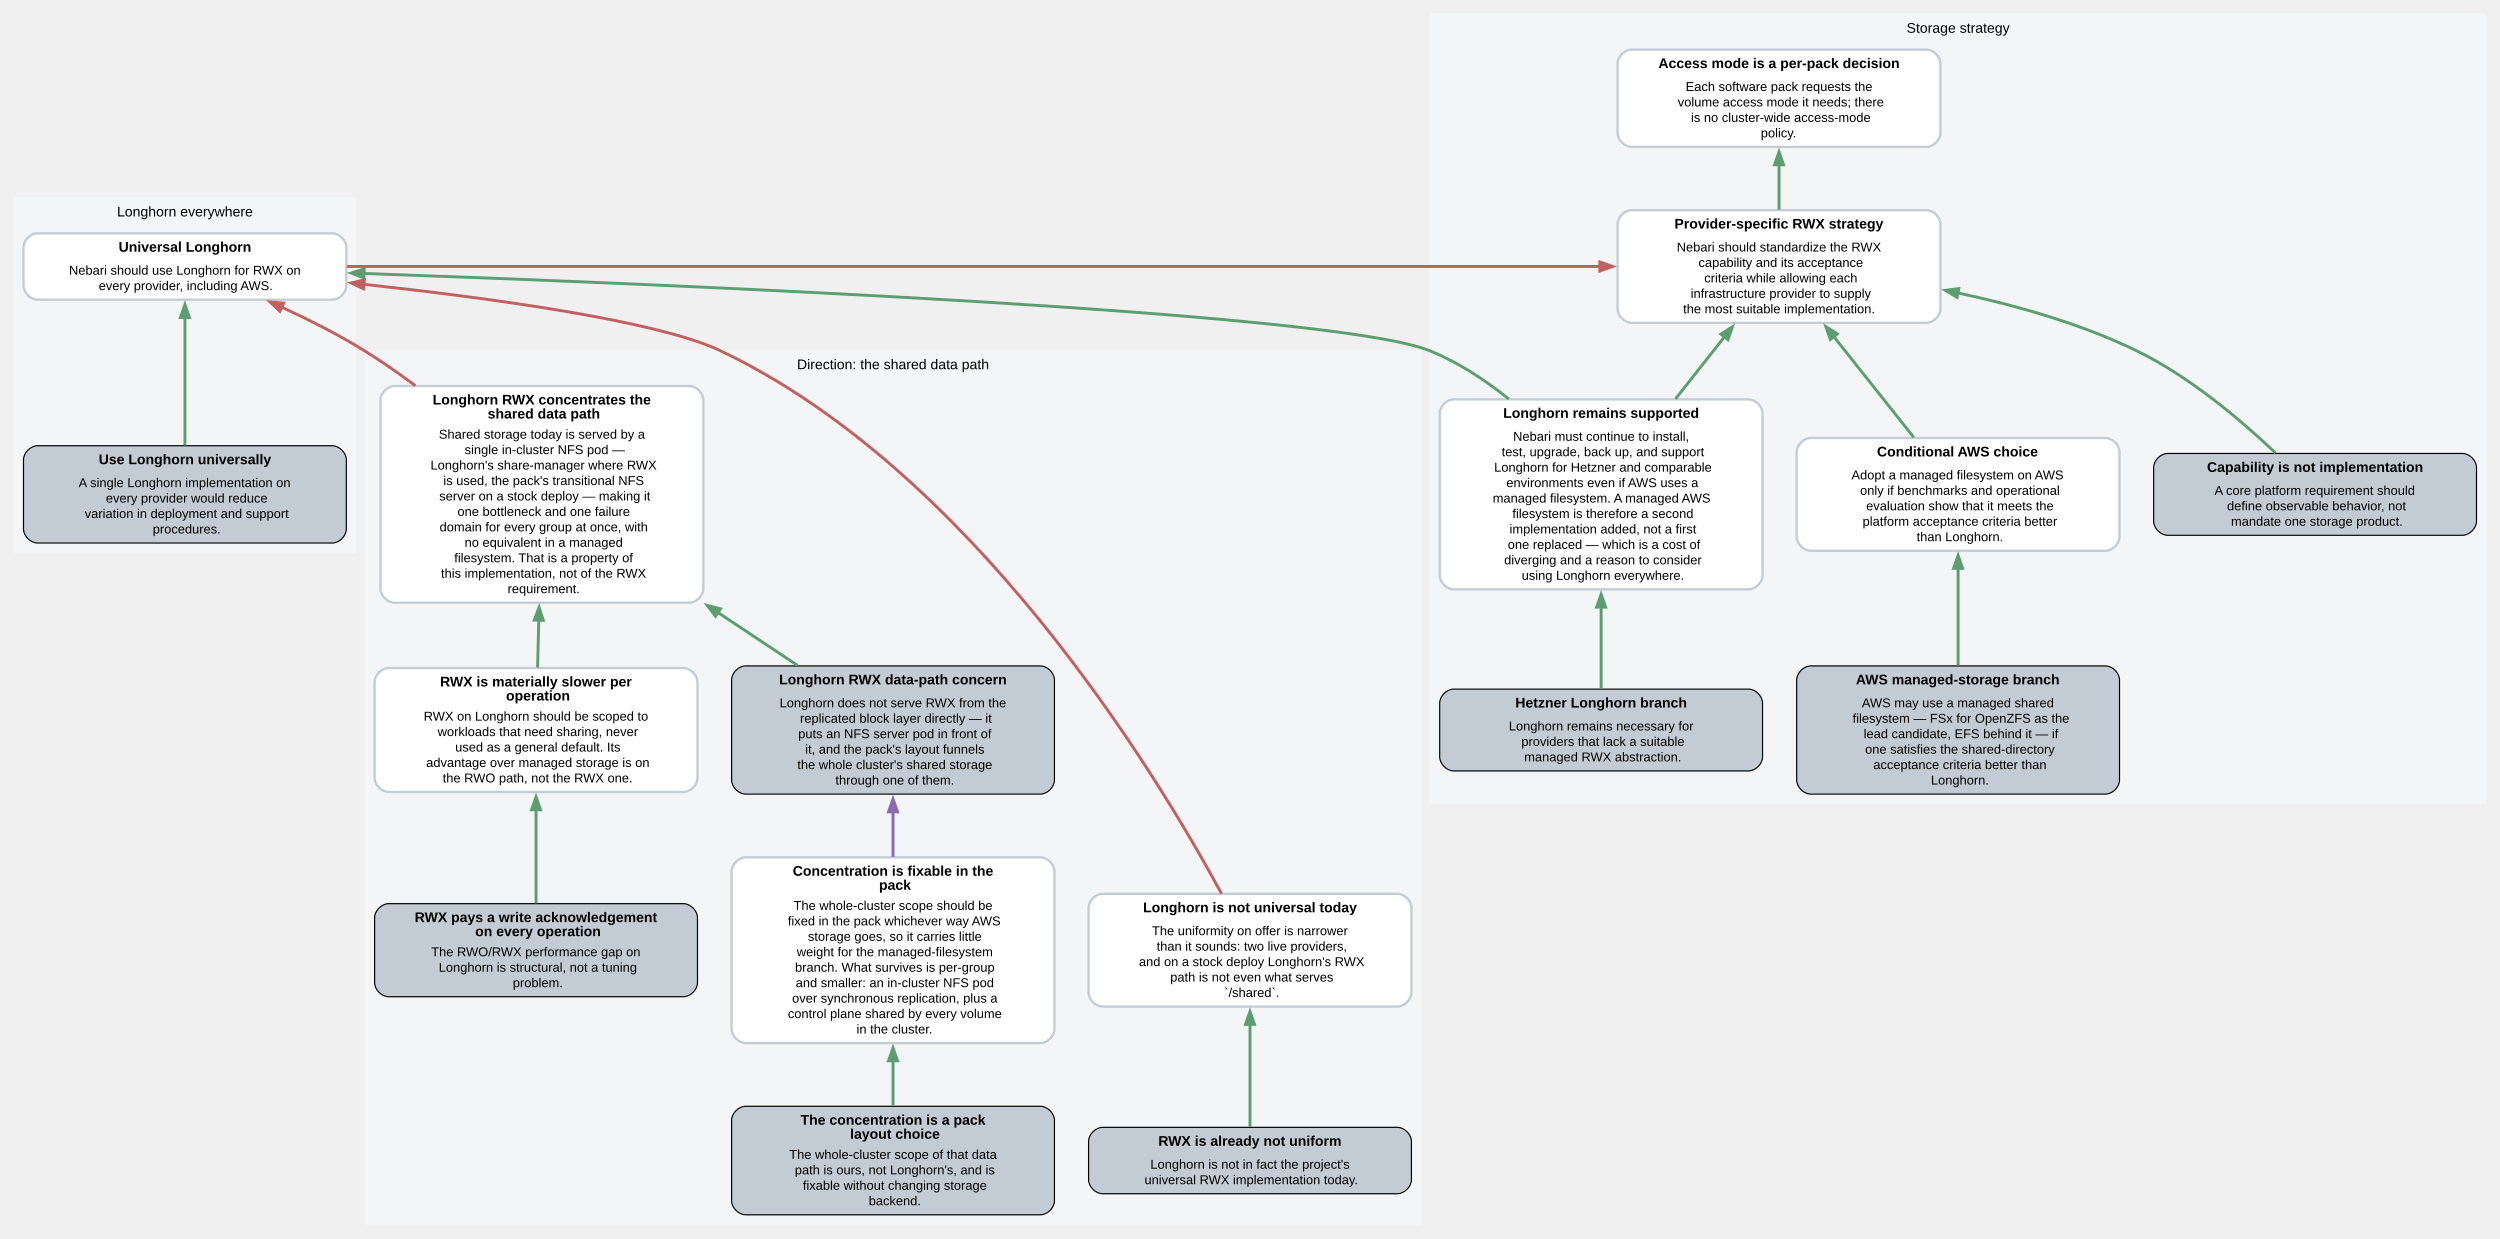
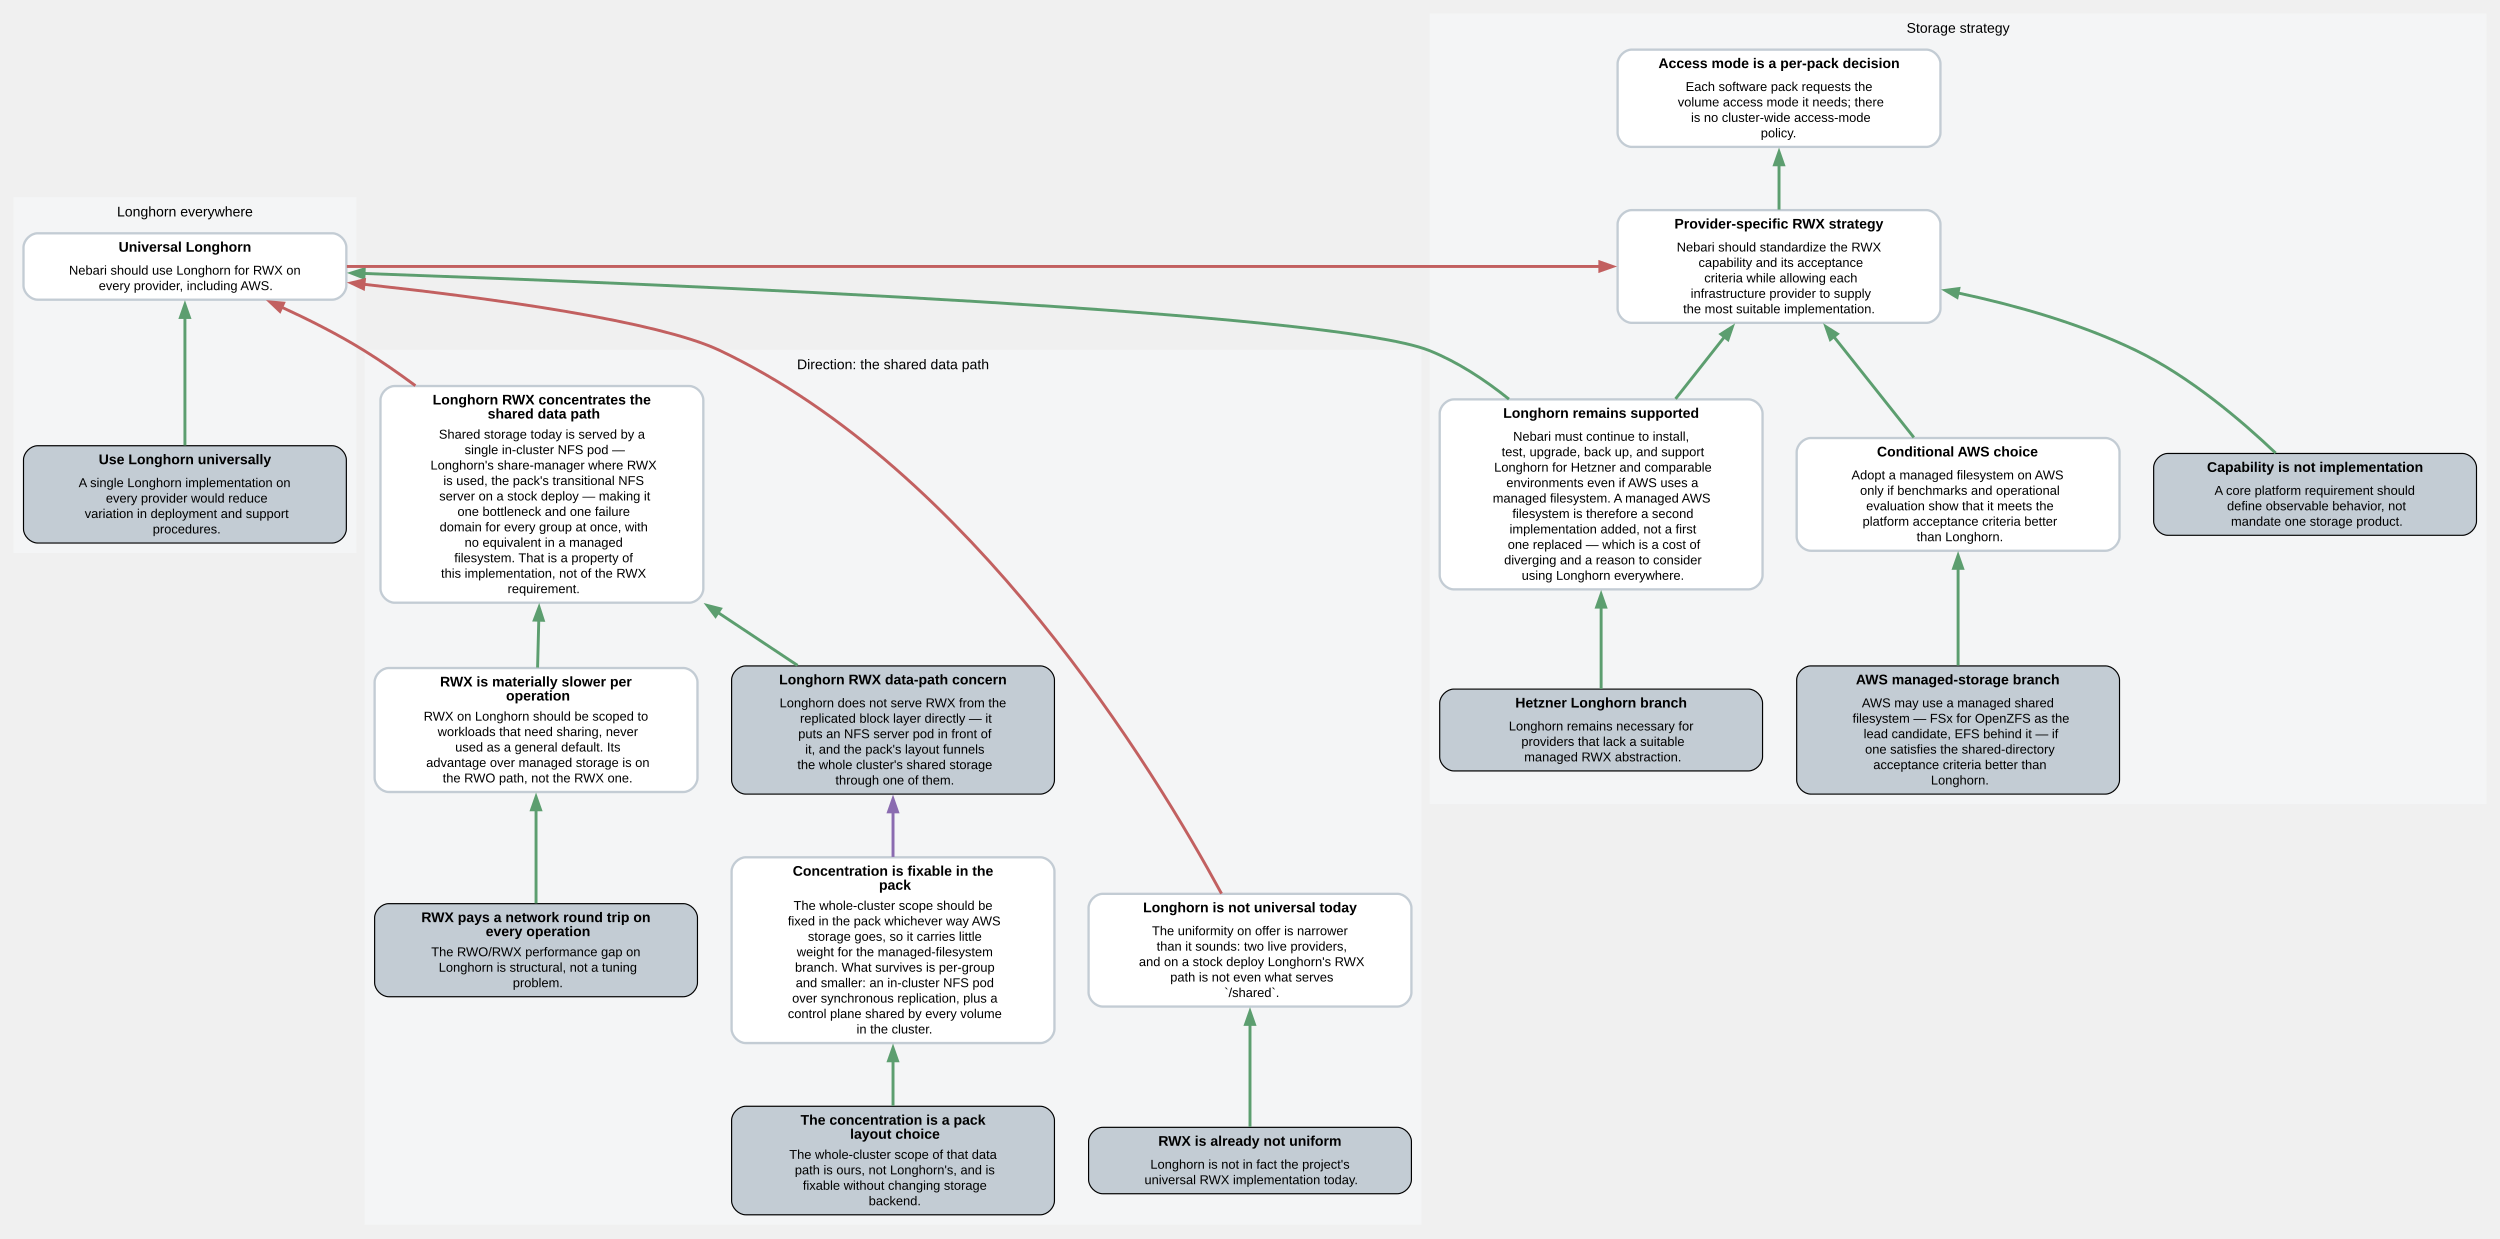
<svg xmlns="http://www.w3.org/2000/svg" xmlns:xlink="http://www.w3.org/1999/xlink" width="2136pt" height="1058pt" viewBox="0.00 0.00 2136.00 1058.00">
  <g id="graph0" class="graph" transform="scale(1 1) rotate(0) translate(4 1053.92)">
    <g id="clust1" class="cluster">
      <polygon fill="#f4f5f6" stroke="#f4f5f6" points="1218,-367.44 1218,-1041.92 2120,-1041.92 2120,-367.44 1218,-367.44" />
      <text xml:space="preserve" text-anchor="start" x="1624.98" y="-1025.92" font-family="arial" font-size="12.00" fill="#000000">Storage strategy</text>
    </g>
    <g id="clust2" class="cluster">
      <polygon fill="#f4f5f6" stroke="#f4f5f6" points="8,-581.96 8,-885 300,-885 300,-581.96 8,-581.96" />
      <text xml:space="preserve" text-anchor="start" x="95.96" y="-869" font-family="arial" font-size="12.00" fill="#000000">Longhorn everywhere</text>
    </g>
    <g id="clust3" class="cluster">
      <polygon fill="#f4f5f6" stroke="#f4f5f6" points="308,-8 308,-754.48 1210,-754.48 1210,-8 308,-8" />
      <text xml:space="preserve" text-anchor="start" x="676.95" y="-738.48" font-family="arial" font-size="12.00" fill="#000000">Direction: the shared data path</text>
    </g>
    <g id="node1" class="node">
      <g id="a_node1">
        <a xlink:title="Each software pack requests the volume access mode it needs; there is no cluster-wide access-mode policy. ">
          <path fill="white" stroke="#c3ccd4" stroke-width="2" d="M1641.92,-1011.52C1641.92,-1011.52 1390.08,-1011.52 1390.08,-1011.52 1384.08,-1011.52 1378.08,-1005.52 1378.08,-999.52 1378.08,-999.52 1378.08,-940.4 1378.08,-940.4 1378.08,-934.4 1384.08,-928.4 1390.08,-928.4 1390.08,-928.4 1641.92,-928.4 1641.92,-928.4 1647.92,-928.4 1653.92,-934.4 1653.92,-940.4 1653.92,-940.4 1653.92,-999.52 1653.92,-999.52 1653.92,-1005.52 1647.92,-1011.52 1641.92,-1011.52" />
          <text xml:space="preserve" text-anchor="start" x="1412.95" y="-995.76" font-family="arial" font-weight="bold" font-size="12.00" fill="#000000">Access mode is a per-pack decision</text>
          <text xml:space="preserve" text-anchor="start" x="1436.21" y="-976.16" font-family="arial" font-size="11.00" fill="#000000">Each software pack requests the</text>
          <text xml:space="preserve" text-anchor="start" x="1426.43" y="-962.96" font-family="arial" font-size="11.00" fill="#000000"> volume access mode it needs; there</text>
          <text xml:space="preserve" text-anchor="start" x="1437.75" y="-949.76" font-family="arial" font-size="11.00" fill="#000000"> is no cluster-wide access-mode</text>
          <text xml:space="preserve" text-anchor="start" x="1497.35" y="-936.56" font-family="arial" font-size="11.00" fill="#000000"> policy. </text>
        </a>
      </g>
    </g>
    <g id="node2" class="node">
      <g id="a_node2">
        <a xlink:title="Nebari should standardize the RWX capability and its acceptance criteria while allowing each infrastructure provider to supply the most suitable implementation. ">
          <path fill="white" stroke="#c3ccd4" stroke-width="2" d="M1641.92,-874.4C1641.92,-874.4 1390.08,-874.4 1390.08,-874.4 1384.08,-874.4 1378.08,-868.4 1378.08,-862.4 1378.08,-862.4 1378.08,-790.08 1378.08,-790.08 1378.08,-784.08 1384.08,-778.08 1390.08,-778.08 1390.08,-778.08 1641.92,-778.08 1641.92,-778.08 1647.92,-778.08 1653.92,-784.08 1653.92,-790.08 1653.92,-790.08 1653.92,-862.4 1653.92,-862.4 1653.92,-868.4 1647.92,-874.4 1641.92,-874.4" />
          <text xml:space="preserve" text-anchor="start" x="1426.64" y="-858.64" font-family="arial" font-weight="bold" font-size="12.00" fill="#000000">Provider-specific RWX strategy</text>
          <text xml:space="preserve" text-anchor="start" x="1428.57" y="-839.04" font-family="arial" font-size="11.00" fill="#000000">Nebari should standardize the RWX</text>
          <text xml:space="preserve" text-anchor="start" x="1444.15" y="-825.84" font-family="arial" font-size="11.00" fill="#000000"> capability and its acceptance</text>
          <text xml:space="preserve" text-anchor="start" x="1449.05" y="-812.64" font-family="arial" font-size="11.00" fill="#000000"> criteria while allowing each</text>
          <text xml:space="preserve" text-anchor="start" x="1437.44" y="-799.44" font-family="arial" font-size="11.00" fill="#000000"> infrastructure provider to supply</text>
          <text xml:space="preserve" text-anchor="start" x="1431.01" y="-786.24" font-family="arial" font-size="11.00" fill="#000000"> the most suitable implementation. </text>
        </a>
      </g>
    </g>
    <g id="edge1" class="edge">
      <g id="a_edge1">
        <a xlink:title="support">
          <path fill="none" stroke="#5c9e6f" stroke-width="2.5" d="M1516,-874.82C1516,-887.19 1516,-900.63 1516,-913.37" />
          <polygon fill="#5c9e6f" stroke="#5c9e6f" stroke-width="2.5" points="1512.15,-913.12 1516,-924.12 1519.85,-913.12 1512.15,-913.12" />
        </a>
      </g>
    </g>
    <g id="node3" class="node">
      <g id="a_node3">
        <a xlink:title="Adopt a managed filesystem on AWS only if benchmarks and operational evaluation show that it meets the platform acceptance criteria better than Longhorn.">
          <path fill="white" stroke="#c3ccd4" stroke-width="2" d="M1794.92,-679.68C1794.92,-679.68 1543.08,-679.68 1543.08,-679.68 1537.08,-679.68 1531.08,-673.68 1531.08,-667.68 1531.08,-667.68 1531.08,-595.36 1531.08,-595.36 1531.08,-589.36 1537.08,-583.36 1543.08,-583.36 1543.08,-583.36 1794.92,-583.36 1794.92,-583.36 1800.92,-583.36 1806.92,-589.36 1806.92,-595.36 1806.92,-595.36 1806.92,-667.68 1806.92,-667.68 1806.92,-673.68 1800.92,-679.68 1794.92,-679.68" />
          <text xml:space="preserve" text-anchor="start" x="1599.67" y="-663.92" font-family="arial" font-weight="bold" font-size="12.00" fill="#000000">Conditional AWS choice</text>
          <text xml:space="preserve" text-anchor="start" x="1577.9" y="-644.32" font-family="arial" font-size="11.00" fill="#000000">Adopt a managed filesystem on AWS</text>
          <text xml:space="preserve" text-anchor="start" x="1582.17" y="-631.12" font-family="arial" font-size="11.00" fill="#000000"> only if benchmarks and operational</text>
          <text xml:space="preserve" text-anchor="start" x="1587.37" y="-617.92" font-family="arial" font-size="11.00" fill="#000000"> evaluation show that it meets the</text>
          <text xml:space="preserve" text-anchor="start" x="1584.32" y="-604.72" font-family="arial" font-size="11.00" fill="#000000"> platform acceptance criteria better</text>
          <text xml:space="preserve" text-anchor="start" x="1630.47" y="-591.52" font-family="arial" font-size="11.00" fill="#000000"> than Longhorn.</text>
        </a>
      </g>
    </g>
    <g id="edge2" class="edge">
      <g id="a_edge2">
        <a xlink:title="support">
          <path fill="none" stroke="#5c9e6f" stroke-width="2.5" d="M1631.18,-680.16C1610.51,-706.2 1584.72,-738.68 1562.79,-766.31" />
          <polygon fill="#5c9e6f" stroke="#5c9e6f" stroke-width="2.5" points="1559.83,-763.84 1556,-774.85 1565.86,-768.63 1559.83,-763.84" />
        </a>
      </g>
    </g>
    <g id="node4" class="node">
      <g id="a_node4">
        <a xlink:title="Nebari must continue to install, test, upgrade, back up, and support Longhorn for Hetzner and comparable environments even if AWS uses a managed filesystem. A managed AWS filesystem is therefore a second implementation added, not a first one replaced — which is a cost of diverging and a reason to consider using Longhorn everywhere.">
          <path fill="white" stroke="#c3ccd4" stroke-width="2" d="M1489.92,-712.68C1489.92,-712.68 1238.08,-712.68 1238.08,-712.68 1232.08,-712.68 1226.08,-706.68 1226.08,-700.68 1226.08,-700.68 1226.08,-562.36 1226.08,-562.36 1226.08,-556.36 1232.08,-550.36 1238.08,-550.36 1238.08,-550.36 1489.92,-550.36 1489.92,-550.36 1495.92,-550.36 1501.92,-556.36 1501.92,-562.36 1501.92,-562.36 1501.92,-700.68 1501.92,-700.68 1501.92,-706.68 1495.92,-712.68 1489.92,-712.68" />
          <text xml:space="preserve" text-anchor="start" x="1280.33" y="-696.92" font-family="arial" font-weight="bold" font-size="12.00" fill="#000000">Longhorn remains supported</text>
          <text xml:space="preserve" text-anchor="start" x="1288.8" y="-677.32" font-family="arial" font-size="11.00" fill="#000000">Nebari must continue to install,</text>
          <text xml:space="preserve" text-anchor="start" x="1275.94" y="-664.12" font-family="arial" font-size="11.00" fill="#000000"> test, upgrade, back up, and support</text>
          <text xml:space="preserve" text-anchor="start" x="1269.53" y="-650.92" font-family="arial" font-size="11.00" fill="#000000"> Longhorn for Hetzner and comparable</text>
          <text xml:space="preserve" text-anchor="start" x="1279.93" y="-637.72" font-family="arial" font-size="11.00" fill="#000000"> environments even if AWS uses a</text>
          <text xml:space="preserve" text-anchor="start" x="1268.32" y="-624.52" font-family="arial" font-size="11.00" fill="#000000"> managed filesystem. A managed AWS</text>
          <text xml:space="preserve" text-anchor="start" x="1285.13" y="-611.32" font-family="arial" font-size="11.00" fill="#000000"> filesystem is therefore a second</text>
          <text xml:space="preserve" text-anchor="start" x="1282.68" y="-598.12" font-family="arial" font-size="11.00" fill="#000000"> implementation added, not a first</text>
          <text xml:space="preserve" text-anchor="start" x="1281.15" y="-584.92" font-family="arial" font-size="11.00" fill="#000000"> one replaced — which is a cost of</text>
          <text xml:space="preserve" text-anchor="start" x="1278.08" y="-571.72" font-family="arial" font-size="11.00" fill="#000000"> diverging and a reason to consider</text>
          <text xml:space="preserve" text-anchor="start" x="1293.07" y="-558.52" font-family="arial" font-size="11.00" fill="#000000"> using Longhorn everywhere.</text>
        </a>
      </g>
    </g>
    <g id="edge3" class="edge">
      <g id="a_edge3">
        <a xlink:title="support">
          <path fill="none" stroke="#5c9e6f" stroke-width="2.5" d="M1427.58,-713.13C1441.66,-730.98 1456.32,-749.58 1469.57,-766.37" />
          <polygon fill="#5c9e6f" stroke="#5c9e6f" stroke-width="2.5" points="1466.31,-768.45 1476.14,-774.7 1472.35,-763.68 1466.31,-768.45" />
        </a>
      </g>
    </g>
    <g id="node8" class="node">
      <g id="a_node8">
        <a xlink:title="Nebari should use Longhorn for RWX on every provider, including AWS.">
          <path fill="white" stroke="#c3ccd4" stroke-width="2" d="M279.92,-854.6C279.92,-854.6 28.08,-854.6 28.08,-854.6 22.08,-854.6 16.08,-848.6 16.08,-842.6 16.08,-842.6 16.08,-809.88 16.08,-809.88 16.08,-803.88 22.08,-797.88 28.08,-797.88 28.08,-797.88 279.92,-797.88 279.92,-797.88 285.92,-797.88 291.92,-803.88 291.92,-809.88 291.92,-809.88 291.92,-842.6 291.92,-842.6 291.92,-848.6 285.92,-854.6 279.92,-854.6" />
          <text xml:space="preserve" text-anchor="start" x="97.33" y="-838.84" font-family="arial" font-weight="bold" font-size="12.00" fill="#000000">Universal Longhorn</text>
          <text xml:space="preserve" text-anchor="start" x="54.94" y="-819.24" font-family="arial" font-size="11.00" fill="#000000">Nebari should use Longhorn for RWX on</text>
          <text xml:space="preserve" text-anchor="start" x="77.27" y="-806.04" font-family="arial" font-size="11.00" fill="#000000"> every provider, including AWS.</text>
        </a>
      </g>
    </g>
    <g id="edge5" class="edge">
      <g id="a_edge5">
        <a xlink:title="support">
          <path fill="none" stroke="#5c9e6f" stroke-width="2.5" d="M1285.25,-712.89C1264.65,-729.45 1241.33,-744.77 1217,-754.48 1134.75,-787.29 580.66,-810.61 306.73,-820.28" />
          <polygon fill="#5c9e6f" stroke="#5c9e6f" stroke-width="2.5" points="306.93,-816.42 296.08,-820.65 307.2,-824.11 306.93,-816.42" />
        </a>
      </g>
    </g>
    <g id="node5" class="node">
      <g id="a_node5">
        <a xlink:title="A core platform requirement should define observable behavior, not mandate one storage product.">
          <path fill="#c3ccd4" stroke="black" d="M2099.92,-666.48C2099.92,-666.48 1848.08,-666.48 1848.08,-666.48 1842.08,-666.48 1836.08,-660.48 1836.08,-654.48 1836.08,-654.48 1836.08,-608.56 1836.08,-608.56 1836.08,-602.56 1842.08,-596.56 1848.08,-596.56 1848.08,-596.56 2099.92,-596.56 2099.92,-596.56 2105.92,-596.56 2111.92,-602.56 2111.92,-608.56 2111.92,-608.56 2111.92,-654.48 2111.92,-654.48 2111.92,-660.48 2105.92,-666.48 2099.92,-666.48" />
          <text xml:space="preserve" text-anchor="start" x="1881.66" y="-650.72" font-family="arial" font-weight="bold" font-size="12.00" fill="#000000">Capability is not implementation</text>
          <text xml:space="preserve" text-anchor="start" x="1888.1" y="-631.12" font-family="arial" font-size="11.00" fill="#000000">A core platform requirement should</text>
          <text xml:space="preserve" text-anchor="start" x="1895.72" y="-617.92" font-family="arial" font-size="11.00" fill="#000000"> define observable behavior, not</text>
          <text xml:space="preserve" text-anchor="start" x="1899.09" y="-604.72" font-family="arial" font-size="11.00" fill="#000000"> mandate one storage product.</text>
        </a>
      </g>
    </g>
    <g id="edge10" class="edge">
      <g id="a_edge10">
        <a xlink:title="support">
          <path fill="none" stroke="#5c9e6f" stroke-width="2.5" d="M1940.33,-666.8C1911.22,-694.49 1866.72,-732.37 1821,-754.48 1773.8,-777.31 1718.87,-792.98 1668.73,-803.65" />
          <polygon fill="#5c9e6f" stroke="#5c9e6f" stroke-width="2.5" points="1668.09,-799.85 1658.09,-805.83 1669.64,-807.39 1668.09,-799.85" />
        </a>
      </g>
    </g>
    <g id="node6" class="node">
      <g id="a_node6">
        <a xlink:title="AWS may use a managed shared filesystem — FSx for OpenZFS as the lead candidate, EFS behind it — if one satisfies the shared-directory acceptance criteria better than Longhorn.">
          <path fill="#c3ccd4" stroke="black" d="M1794.92,-484.96C1794.92,-484.96 1543.08,-484.96 1543.08,-484.96 1537.08,-484.96 1531.08,-478.96 1531.08,-472.96 1531.08,-472.96 1531.08,-387.44 1531.08,-387.44 1531.08,-381.44 1537.08,-375.44 1543.08,-375.44 1543.08,-375.44 1794.92,-375.44 1794.92,-375.44 1800.92,-375.44 1806.92,-381.44 1806.92,-387.44 1806.92,-387.44 1806.92,-472.96 1806.92,-472.96 1806.92,-478.96 1800.92,-484.96 1794.92,-484.96" />
          <text xml:space="preserve" text-anchor="start" x="1581.65" y="-469.2" font-family="arial" font-weight="bold" font-size="12.00" fill="#000000">AWS managed-storage branch</text>
          <text xml:space="preserve" text-anchor="start" x="1586.76" y="-449.6" font-family="arial" font-size="11.00" fill="#000000">AWS may use a managed shared</text>
          <text xml:space="preserve" text-anchor="start" x="1575.78" y="-436.4" font-family="arial" font-size="11.00" fill="#000000"> filesystem — FSx for OpenZFS as the</text>
          <text xml:space="preserve" text-anchor="start" x="1585.23" y="-423.2" font-family="arial" font-size="11.00" fill="#000000"> lead candidate, EFS behind it — if</text>
          <text xml:space="preserve" text-anchor="start" x="1586.46" y="-410" font-family="arial" font-size="11.00" fill="#000000"> one satisfies the shared-directory</text>
          <text xml:space="preserve" text-anchor="start" x="1593.49" y="-396.8" font-family="arial" font-size="11.00" fill="#000000"> acceptance criteria better than</text>
          <text xml:space="preserve" text-anchor="start" x="1642.7" y="-383.6" font-family="arial" font-size="11.00" fill="#000000"> Longhorn.</text>
        </a>
      </g>
    </g>
    <g id="edge11" class="edge">
      <g id="a_edge11">
        <a xlink:title="support">
          <path fill="none" stroke="#5c9e6f" stroke-width="2.5" d="M1669,-485.4C1669,-511.06 1669,-541.83 1669,-568.42" />
          <polygon fill="#5c9e6f" stroke="#5c9e6f" stroke-width="2.5" points="1665.15,-568.33 1669,-579.33 1672.85,-568.33 1665.15,-568.33" />
        </a>
      </g>
    </g>
    <g id="node7" class="node">
      <g id="a_node7">
        <a xlink:title="Longhorn remains necessary for providers that lack a suitable managed RWX abstraction.">
          <path fill="#c3ccd4" stroke="black" d="M1489.92,-465.16C1489.92,-465.16 1238.08,-465.16 1238.08,-465.16 1232.08,-465.16 1226.08,-459.16 1226.08,-453.16 1226.08,-453.16 1226.08,-407.24 1226.08,-407.24 1226.08,-401.24 1232.08,-395.24 1238.08,-395.24 1238.08,-395.24 1489.92,-395.24 1489.92,-395.24 1495.92,-395.24 1501.92,-401.24 1501.92,-407.24 1501.92,-407.24 1501.92,-453.16 1501.92,-453.16 1501.92,-459.16 1495.92,-465.16 1489.92,-465.16" />
          <text xml:space="preserve" text-anchor="start" x="1290.67" y="-449.4" font-family="arial" font-weight="bold" font-size="12.00" fill="#000000">Hetzner Longhorn branch</text>
          <text xml:space="preserve" text-anchor="start" x="1285.13" y="-429.8" font-family="arial" font-size="11.00" fill="#000000">Longhorn remains necessary for</text>
          <text xml:space="preserve" text-anchor="start" x="1292.77" y="-416.6" font-family="arial" font-size="11.00" fill="#000000"> providers that lack a suitable</text>
          <text xml:space="preserve" text-anchor="start" x="1295.22" y="-403.4" font-family="arial" font-size="11.00" fill="#000000"> managed RWX abstraction.</text>
        </a>
      </g>
    </g>
    <g id="edge12" class="edge">
      <g id="a_edge12">
        <a xlink:title="support">
          <path fill="none" stroke="#5c9e6f" stroke-width="2.5" d="M1364,-465.46C1364,-484.91 1364,-510.3 1364,-535.32" />
          <polygon fill="#5c9e6f" stroke="#5c9e6f" stroke-width="2.5" points="1360.15,-535.18 1364,-546.18 1367.85,-535.18 1360.15,-535.18" />
        </a>
      </g>
    </g>
    <g id="edge4" class="edge">
      <g id="a_edge4">
        <a xlink:title="attack">
          <path fill="none" stroke="#c26060" stroke-width="2.5" d="M292.33,-826.24C649.25,-826.24 1006.18,-826.24 1363.11,-826.24" />
          <polygon fill="#c26060" stroke="#c26060" stroke-width="2.5" points="1362.9,-830.09 1373.9,-826.24 1362.9,-822.39 1362.9,-830.09" />
        </a>
      </g>
    </g>
    <g id="node9" class="node">
      <g id="a_node9">
        <a xlink:title="A single Longhorn implementation on every provider would reduce variation in deployment and support procedures.">
          <path fill="#c3ccd4" stroke="black" d="M279.92,-673.08C279.92,-673.08 28.08,-673.08 28.08,-673.08 22.08,-673.08 16.08,-667.08 16.08,-661.08 16.08,-661.08 16.08,-601.96 16.08,-601.96 16.08,-595.96 22.08,-589.96 28.08,-589.96 28.08,-589.96 279.92,-589.96 279.92,-589.96 285.92,-589.96 291.92,-595.96 291.92,-601.96 291.92,-601.96 291.92,-661.08 291.92,-661.08 291.92,-667.08 285.92,-673.08 279.92,-673.08" />
          <text xml:space="preserve" text-anchor="start" x="80.32" y="-657.32" font-family="arial" font-weight="bold" font-size="12.00" fill="#000000">Use Longhorn universally</text>
          <text xml:space="preserve" text-anchor="start" x="63.19" y="-637.72" font-family="arial" font-size="11.00" fill="#000000">A single Longhorn implementation on</text>
          <text xml:space="preserve" text-anchor="start" x="83.38" y="-624.52" font-family="arial" font-size="11.00" fill="#000000"> every provider would reduce</text>
          <text xml:space="preserve" text-anchor="start" x="65.33" y="-611.32" font-family="arial" font-size="11.00" fill="#000000"> variation in deployment and support</text>
          <text xml:space="preserve" text-anchor="start" x="123.43" y="-598.12" font-family="arial" font-size="11.00" fill="#000000"> procedures.</text>
        </a>
      </g>
    </g>
    <g id="edge13" class="edge">
      <g id="a_edge13">
        <a xlink:title="support">
          <path fill="none" stroke="#5c9e6f" stroke-width="2.5" d="M154,-673.39C154,-705.63 154,-750.44 154,-783.03" />
          <polygon fill="#5c9e6f" stroke="#5c9e6f" stroke-width="2.5" points="150.15,-782.7 154,-793.7 157.85,-782.7 150.15,-782.7" />
        </a>
      </g>
    </g>
    <g id="node10" class="node">
      <g id="a_node10">
        <a xlink:title="Shared storage today is served by a single in-cluster NFS pod — Longhorn's share-manager where RWX is used, the pack's transitional NFS server on a stock deploy — making it one bottleneck and one failure domain for every group at once, with no equivalent in a managed filesystem. That is a property of this implementation, not of the RWX requirement.">
          <path fill="white" stroke="#c3ccd4" stroke-width="2" d="M584.92,-724.08C584.92,-724.08 333.08,-724.08 333.08,-724.08 327.08,-724.08 321.08,-718.08 321.08,-712.08 321.08,-712.08 321.08,-550.96 321.08,-550.96 321.08,-544.96 327.08,-538.96 333.08,-538.96 333.08,-538.96 584.92,-538.96 584.92,-538.96 590.92,-538.96 596.92,-544.96 596.92,-550.96 596.92,-550.96 596.92,-712.08 596.92,-712.08 596.92,-718.08 590.92,-724.08 584.92,-724.08" />
          <text xml:space="preserve" text-anchor="start" x="365.66" y="-708.32" font-family="arial" font-weight="bold" font-size="12.00" fill="#000000">Longhorn RWX concentrates the</text>
          <text xml:space="preserve" text-anchor="start" x="409.32" y="-696.32" font-family="arial" font-weight="bold" font-size="12.00" fill="#000000"> shared data path</text>
          <text xml:space="preserve" text-anchor="start" x="370.95" y="-679.12" font-family="arial" font-size="11.00" fill="#000000">Shared storage today is served by a</text>
          <text xml:space="preserve" text-anchor="start" x="389.92" y="-665.92" font-family="arial" font-size="11.00" fill="#000000"> single in-cluster NFS pod —</text>
          <text xml:space="preserve" text-anchor="start" x="360.74" y="-652.72" font-family="arial" font-size="11.00" fill="#000000"> Longhorn's share-manager where RWX</text>
          <text xml:space="preserve" text-anchor="start" x="371.74" y="-639.52" font-family="arial" font-size="11.00" fill="#000000"> is used, the pack's transitional NFS</text>
          <text xml:space="preserve" text-anchor="start" x="368.21" y="-626.32" font-family="arial" font-size="11.00" fill="#000000"> server on a stock deploy — making it</text>
          <text xml:space="preserve" text-anchor="start" x="383.78" y="-613.12" font-family="arial" font-size="11.00" fill="#000000"> one bottleneck and one failure</text>
          <text xml:space="preserve" text-anchor="start" x="368.51" y="-599.92" font-family="arial" font-size="11.00" fill="#000000"> domain for every group at once, with</text>
          <text xml:space="preserve" text-anchor="start" x="389.89" y="-586.72" font-family="arial" font-size="11.00" fill="#000000"> no equivalent in a managed</text>
          <text xml:space="preserve" text-anchor="start" x="381.05" y="-573.52" font-family="arial" font-size="11.00" fill="#000000"> filesystem. That is a property of</text>
          <text xml:space="preserve" text-anchor="start" x="369.74" y="-560.32" font-family="arial" font-size="11.00" fill="#000000"> this implementation, not of the RWX</text>
          <text xml:space="preserve" text-anchor="start" x="426.6" y="-547.12" font-family="arial" font-size="11.00" fill="#000000"> requirement.</text>
        </a>
      </g>
    </g>
    <g id="edge6" class="edge">
      <g id="a_edge6">
        <a xlink:title="attack">
          <path fill="none" stroke="#c26060" stroke-width="2.5" d="M350.91,-724.4C336.52,-735.08 321.67,-745.39 307,-754.48 284.96,-768.14 259.85,-780.82 236.43,-791.56" />
          <polygon fill="#c26060" stroke="#c26060" stroke-width="2.5" points="235.15,-787.91 226.7,-795.94 238.31,-794.93 235.15,-787.91" />
        </a>
      </g>
    </g>
    <g id="node11" class="node">
      <g id="a_node11">
        <a xlink:title="The whole-cluster scope should be fixed in the pack whichever way AWS storage goes, so it carries little weight for the managed-filesystem branch. What survives is per-group and smaller: an in-cluster NFS pod over synchronous replication, plus a control plane shared by every volume in the cluster.">
          <path fill="white" stroke="#c3ccd4" stroke-width="2" d="M884.92,-321.44C884.92,-321.44 633.08,-321.44 633.08,-321.44 627.08,-321.44 621.08,-315.44 621.08,-309.44 621.08,-309.44 621.08,-174.72 621.08,-174.72 621.08,-168.72 627.08,-162.72 633.08,-162.72 633.08,-162.72 884.92,-162.72 884.92,-162.72 890.92,-162.72 896.92,-168.72 896.92,-174.72 896.92,-174.72 896.92,-309.44 896.92,-309.44 896.92,-315.44 890.92,-321.44 884.92,-321.44" />
          <text xml:space="preserve" text-anchor="start" x="673.32" y="-305.68" font-family="arial" font-weight="bold" font-size="12.00" fill="#000000">Concentration is fixable in the</text>
          <text xml:space="preserve" text-anchor="start" x="743.66" y="-293.68" font-family="arial" font-weight="bold" font-size="12.00" fill="#000000"> pack</text>
          <text xml:space="preserve" text-anchor="start" x="674.01" y="-276.48" font-family="arial" font-size="11.00" fill="#000000">The whole-cluster scope should be</text>
          <text xml:space="preserve" text-anchor="start" x="666.07" y="-263.28" font-family="arial" font-size="11.00" fill="#000000"> fixed in the pack whichever way AWS</text>
          <text xml:space="preserve" text-anchor="start" x="683.19" y="-250.08" font-family="arial" font-size="11.00" fill="#000000"> storage goes, so it carries little</text>
          <text xml:space="preserve" text-anchor="start" x="673.71" y="-236.88" font-family="arial" font-size="11.00" fill="#000000"> weight for the managed-filesystem</text>
          <text xml:space="preserve" text-anchor="start" x="672.19" y="-223.68" font-family="arial" font-size="11.00" fill="#000000"> branch. What survives is per-group</text>
          <text xml:space="preserve" text-anchor="start" x="672.8" y="-210.48" font-family="arial" font-size="11.00" fill="#000000"> and smaller: an in-cluster NFS pod</text>
          <text xml:space="preserve" text-anchor="start" x="669.73" y="-197.28" font-family="arial" font-size="11.00" fill="#000000"> over synchronous replication, plus a</text>
          <text xml:space="preserve" text-anchor="start" x="666.06" y="-184.08" font-family="arial" font-size="11.00" fill="#000000"> control plane shared by every volume</text>
          <text xml:space="preserve" text-anchor="start" x="724.76" y="-170.88" font-family="arial" font-size="11.00" fill="#000000"> in the cluster.</text>
        </a>
      </g>
    </g>
    <g id="node14" class="node">
      <g id="a_node14">
        <a xlink:title="Longhorn does not serve RWX from the replicated block layer directly — it puts an NFS server pod in front of it, and the pack's layout funnels the whole cluster's shared storage through one of them.">
          <path fill="#c3ccd4" stroke="black" d="M884.92,-484.96C884.92,-484.96 633.08,-484.96 633.08,-484.96 627.08,-484.96 621.08,-478.96 621.08,-472.96 621.08,-472.96 621.08,-387.44 621.08,-387.44 621.08,-381.44 627.08,-375.44 633.08,-375.44 633.08,-375.44 884.92,-375.44 884.92,-375.44 890.92,-375.44 896.92,-381.44 896.92,-387.44 896.92,-387.44 896.92,-472.96 896.92,-472.96 896.92,-478.96 890.92,-484.96 884.92,-484.96" />
          <text xml:space="preserve" text-anchor="start" x="661.67" y="-469.2" font-family="arial" font-weight="bold" font-size="12.00" fill="#000000">Longhorn RWX data-path concern</text>
          <text xml:space="preserve" text-anchor="start" x="662.09" y="-449.6" font-family="arial" font-size="11.00" fill="#000000">Longhorn does not serve RWX from the</text>
          <text xml:space="preserve" text-anchor="start" x="676.47" y="-436.4" font-family="arial" font-size="11.00" fill="#000000"> replicated block layer directly — it</text>
          <text xml:space="preserve" text-anchor="start" x="674.93" y="-423.2" font-family="arial" font-size="11.00" fill="#000000"> puts an NFS server pod in front of</text>
          <text xml:space="preserve" text-anchor="start" x="680.9" y="-410" font-family="arial" font-size="11.00" fill="#000000"> it, and the pack's layout funnels</text>
          <text xml:space="preserve" text-anchor="start" x="674.18" y="-396.8" font-family="arial" font-size="11.00" fill="#000000"> the whole cluster's shared storage</text>
          <text xml:space="preserve" text-anchor="start" x="706.72" y="-383.6" font-family="arial" font-size="11.00" fill="#000000"> through one of them.</text>
        </a>
      </g>
    </g>
    <g id="edge8" class="edge">
      <g id="a_edge8">
        <a xlink:title="undercut">
          <path fill="none" stroke="#8a6bb0" stroke-width="2.5" d="M759,-321.74C759,-334.65 759,-347.93 759,-360.57" />
          <polygon fill="#8a6bb0" stroke="#8a6bb0" stroke-width="2.5" points="755.15,-360.27 759,-371.27 762.85,-360.27 755.15,-360.27" />
        </a>
      </g>
    </g>
    <g id="node12" class="node">
      <g id="a_node12">
        <a xlink:title="RWX on Longhorn should be scoped to workloads that need sharing, never used as a general default. Its advantage over managed storage is on the RWO path, not the RWX one.">
          <path fill="white" stroke="#c3ccd4" stroke-width="2" d="M579.92,-483.16C579.92,-483.16 328.08,-483.16 328.08,-483.16 322.08,-483.16 316.08,-477.16 316.08,-471.16 316.08,-471.16 316.08,-389.24 316.08,-389.24 316.08,-383.24 322.08,-377.24 328.08,-377.24 328.08,-377.24 579.92,-377.24 579.92,-377.24 585.92,-377.24 591.92,-383.24 591.92,-389.24 591.92,-389.24 591.92,-471.16 591.92,-471.16 591.92,-477.16 585.92,-483.16 579.92,-483.16" />
          <text xml:space="preserve" text-anchor="start" x="371.97" y="-467.4" font-family="arial" font-weight="bold" font-size="12.00" fill="#000000">RWX is materially slower per</text>
          <text xml:space="preserve" text-anchor="start" x="425" y="-455.4" font-family="arial" font-weight="bold" font-size="12.00" fill="#000000"> operation</text>
          <text xml:space="preserve" text-anchor="start" x="357.99" y="-438.2" font-family="arial" font-size="11.00" fill="#000000">RWX on Longhorn should be scoped to</text>
          <text xml:space="preserve" text-anchor="start" x="366.86" y="-425" font-family="arial" font-size="11.00" fill="#000000"> workloads that need sharing, never</text>
          <text xml:space="preserve" text-anchor="start" x="381.84" y="-411.8" font-family="arial" font-size="11.00" fill="#000000"> used as a general default. Its</text>
          <text xml:space="preserve" text-anchor="start" x="357.07" y="-398.6" font-family="arial" font-size="11.00" fill="#000000"> advantage over managed storage is on</text>
          <text xml:space="preserve" text-anchor="start" x="371.16" y="-385.4" font-family="arial" font-size="11.00" fill="#000000"> the RWO path, not the RWX one.</text>
        </a>
      </g>
    </g>
    <g id="edge7" class="edge">
      <g id="a_edge7">
        <a xlink:title="support">
          <path fill="none" stroke="#5c9e6f" stroke-width="2.5" d="M455.31,-483.57C455.63,-496.15 455.98,-510.05 456.33,-524.12" />
          <polygon fill="#5c9e6f" stroke="#5c9e6f" stroke-width="2.5" points="452.48,-524.12 456.6,-535.02 460.18,-523.93 452.48,-524.12" />
        </a>
      </g>
    </g>
    <g id="node13" class="node">
      <g id="a_node13">
        <a xlink:title="The uniformity on offer is narrower than it sounds: two live providers, and on a stock deploy Longhorn's RWX path is not even what serves `/shared`.">
          <path fill="white" stroke="#c3ccd4" stroke-width="2" d="M1189.92,-290.24C1189.92,-290.24 938.08,-290.24 938.08,-290.24 932.08,-290.24 926.08,-284.24 926.08,-278.24 926.08,-278.24 926.08,-205.92 926.08,-205.92 926.08,-199.92 932.08,-193.92 938.08,-193.92 938.08,-193.92 1189.92,-193.92 1189.92,-193.92 1195.92,-193.92 1201.92,-199.92 1201.92,-205.92 1201.92,-205.92 1201.92,-278.24 1201.92,-278.24 1201.92,-284.24 1195.92,-290.24 1189.92,-290.24" />
          <text xml:space="preserve" text-anchor="start" x="972.66" y="-274.48" font-family="arial" font-weight="bold" font-size="12.00" fill="#000000">Longhorn is not universal today</text>
          <text xml:space="preserve" text-anchor="start" x="980.25" y="-254.88" font-family="arial" font-size="11.00" fill="#000000">The uniformity on offer is narrower</text>
          <text xml:space="preserve" text-anchor="start" x="981.15" y="-241.68" font-family="arial" font-size="11.00" fill="#000000"> than it sounds: two live providers,</text>
          <text xml:space="preserve" text-anchor="start" x="966.03" y="-228.48" font-family="arial" font-size="11.00" fill="#000000"> and on a stock deploy Longhorn's RWX</text>
          <text xml:space="preserve" text-anchor="start" x="992.77" y="-215.28" font-family="arial" font-size="11.00" fill="#000000"> path is not even what serves</text>
          <text xml:space="preserve" text-anchor="start" x="1038.94" y="-202.08" font-family="arial" font-size="11.00" fill="#000000"> `/shared`.</text>
        </a>
      </g>
    </g>
    <g id="edge9" class="edge">
      <g id="a_edge9">
        <a xlink:title="attack">
          <path fill="none" stroke="#c26060" stroke-width="2.5" d="M1039.66,-290.4C982.04,-396.61 825.88,-652.59 611,-754.48 558.27,-779.48 418.05,-798.91 306.71,-811.03" />
          <polygon fill="#c26060" stroke="#c26060" stroke-width="2.5" points="306.54,-807.17 296.01,-812.17 307.36,-814.83 306.54,-807.17" />
        </a>
      </g>
    </g>
    <g id="edge14" class="edge">
      <g id="a_edge14">
        <a xlink:title="support">
          <path fill="none" stroke="#5c9e6f" stroke-width="2.5" d="M677.42,-485.4C656.29,-499.44 632.86,-515.01 609.41,-530.59" />
          <polygon fill="#5c9e6f" stroke="#5c9e6f" stroke-width="2.5" points="607.34,-527.34 600.31,-536.63 611.6,-533.75 607.34,-527.34" />
        </a>
      </g>
    </g>
    <g id="node15" class="node">
      <g id="a_node15">
        <a xlink:title="Longhorn is not in fact the project's universal RWX implementation today.">
          <path fill="#c3ccd4" stroke="black" d="M1189.92,-90.72C1189.92,-90.72 938.08,-90.72 938.08,-90.72 932.08,-90.72 926.08,-84.72 926.08,-78.72 926.08,-78.72 926.08,-46 926.08,-46 926.08,-40 932.08,-34 938.08,-34 938.08,-34 1189.92,-34 1189.92,-34 1195.92,-34 1201.92,-40 1201.92,-46 1201.92,-46 1201.92,-78.72 1201.92,-78.72 1201.92,-84.72 1195.92,-90.72 1189.92,-90.72" />
          <text xml:space="preserve" text-anchor="start" x="985.66" y="-74.96" font-family="arial" font-weight="bold" font-size="12.00" fill="#000000">RWX is already not uniform</text>
          <text xml:space="preserve" text-anchor="start" x="978.87" y="-55.36" font-family="arial" font-size="11.00" fill="#000000">Longhorn is not in fact the project's</text>
          <text xml:space="preserve" text-anchor="start" x="970.77" y="-42.16" font-family="arial" font-size="11.00" fill="#000000"> universal RWX implementation today.</text>
        </a>
      </g>
    </g>
    <g id="edge15" class="edge">
      <g id="a_edge15">
        <a xlink:title="support">
          <path fill="none" stroke="#5c9e6f" stroke-width="2.5" d="M1064,-91.13C1064,-114.51 1064,-148.84 1064,-178.75" />
          <polygon fill="#5c9e6f" stroke="#5c9e6f" stroke-width="2.5" points="1060.15,-178.67 1064,-189.67 1067.85,-178.67 1060.15,-178.67" />
        </a>
      </g>
    </g>
    <g id="node16" class="node">
      <g id="a_node16">
        <a xlink:title="The RWO/RWX performance gap on Longhorn is structural, not a tuning problem.">
          <path fill="#c3ccd4" stroke="black" d="M579.92,-281.84C579.92,-281.84 328.08,-281.84 328.08,-281.84 322.08,-281.84 316.08,-275.84 316.08,-269.84 316.08,-269.84 316.08,-214.32 316.08,-214.32 316.08,-208.32 322.08,-202.32 328.08,-202.32 328.08,-202.32 579.92,-202.32 579.92,-202.32 585.92,-202.32 591.92,-208.32 591.92,-214.32 591.92,-214.32 591.92,-269.84 591.92,-269.84 591.92,-275.84 585.92,-281.84 579.92,-281.84" />
-           <text xml:space="preserve" text-anchor="start" x="350.3" y="-266.08" font-family="arial" font-weight="bold" font-size="12.00" fill="#000000">RWX pays a write acknowledgement</text>
-           <text xml:space="preserve" text-anchor="start" x="398.65" y="-254.08" font-family="arial" font-weight="bold" font-size="12.00" fill="#000000"> on every operation</text>
+           <text xml:space="preserve" text-anchor="start" x="355.99" y="-266.08" font-family="arial" font-weight="bold" font-size="12.00" fill="#000000">RWX pays a network round trip on</text>
+           <text xml:space="preserve" text-anchor="start" x="407.65" y="-254.08" font-family="arial" font-weight="bold" font-size="12.00" fill="#000000"> every operation</text>
          <text xml:space="preserve" text-anchor="start" x="364.44" y="-236.88" font-family="arial" font-size="11.00" fill="#000000">The RWO/RWX performance gap on</text>
          <text xml:space="preserve" text-anchor="start" x="367.78" y="-223.68" font-family="arial" font-size="11.00" fill="#000000"> Longhorn is structural, not a tuning</text>
          <text xml:space="preserve" text-anchor="start" x="431.07" y="-210.48" font-family="arial" font-size="11.00" fill="#000000"> problem.</text>
        </a>
      </g>
    </g>
    <g id="edge16" class="edge">
      <g id="a_edge16">
        <a xlink:title="support">
          <path fill="none" stroke="#5c9e6f" stroke-width="2.5" d="M454,-282.1C454,-305.3 454,-335.37 454,-362.26" />
          <polygon fill="#5c9e6f" stroke="#5c9e6f" stroke-width="2.5" points="450.15,-362.03 454,-373.03 457.85,-362.03 450.15,-362.03" />
        </a>
      </g>
    </g>
    <g id="node17" class="node">
      <g id="a_node17">
        <a xlink:title="The whole-cluster scope of that data path is ours, not Longhorn's, and is fixable without changing storage backend.">
          <path fill="#c3ccd4" stroke="black" d="M884.92,-108.72C884.92,-108.72 633.08,-108.72 633.08,-108.72 627.08,-108.72 621.08,-102.72 621.08,-96.72 621.08,-96.72 621.08,-28 621.08,-28 621.08,-22 627.08,-16 633.08,-16 633.08,-16 884.92,-16 884.92,-16 890.92,-16 896.92,-22 896.92,-28 896.92,-28 896.92,-96.72 896.92,-96.72 896.92,-102.72 890.92,-108.72 884.92,-108.72" />
          <text xml:space="preserve" text-anchor="start" x="679.98" y="-92.96" font-family="arial" font-weight="bold" font-size="12.00" fill="#000000">The concentration is a pack</text>
          <text xml:space="preserve" text-anchor="start" x="718.99" y="-80.96" font-family="arial" font-weight="bold" font-size="12.00" fill="#000000"> layout choice</text>
          <text xml:space="preserve" text-anchor="start" x="670.34" y="-63.76" font-family="arial" font-size="11.00" fill="#000000">The whole-cluster scope of that data</text>
          <text xml:space="preserve" text-anchor="start" x="672.03" y="-50.56" font-family="arial" font-size="11.00" fill="#000000"> path is ours, not Longhorn's, and is</text>
          <text xml:space="preserve" text-anchor="start" x="678.89" y="-37.36" font-family="arial" font-size="11.00" fill="#000000"> fixable without changing storage</text>
          <text xml:space="preserve" text-anchor="start" x="735.15" y="-24.16" font-family="arial" font-size="11.00" fill="#000000"> backend.</text>
        </a>
      </g>
    </g>
    <g id="edge17" class="edge">
      <g id="a_edge17">
        <a xlink:title="support">
          <path fill="none" stroke="#5c9e6f" stroke-width="2.5" d="M759,-109.13C759,-121.06 759,-134.36 759,-147.8" />
          <polygon fill="#5c9e6f" stroke="#5c9e6f" stroke-width="2.5" points="755.15,-147.59 759,-158.59 762.85,-147.59 755.15,-147.59" />
        </a>
      </g>
    </g>
  </g>
</svg>
